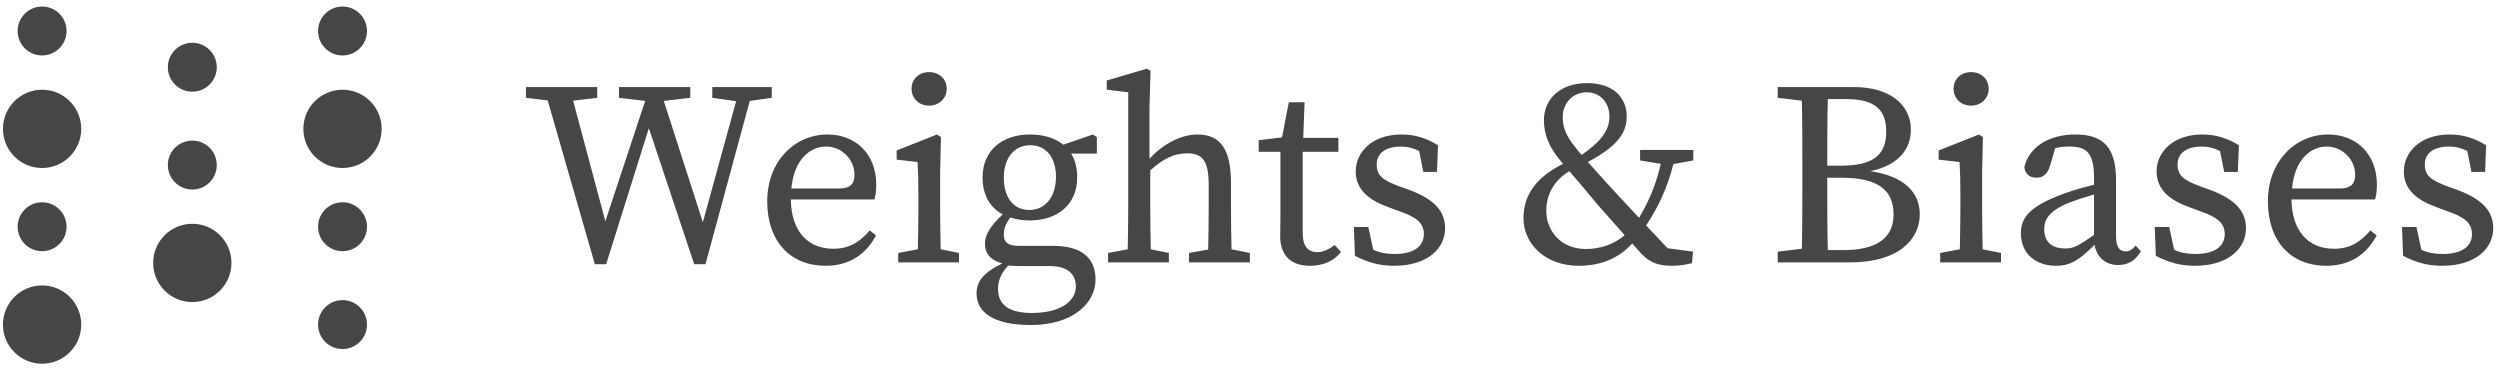
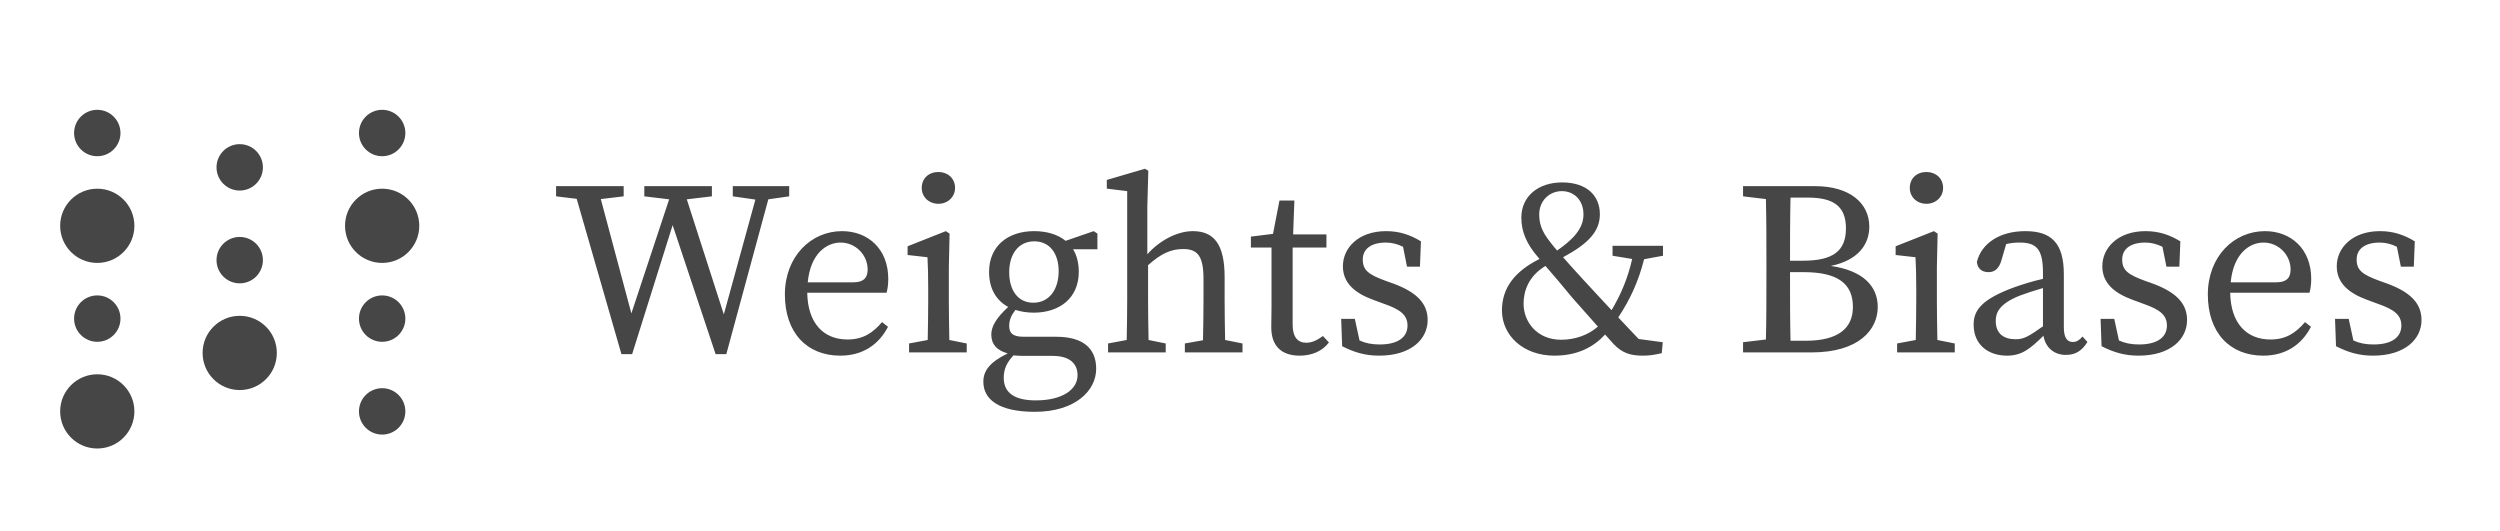
- <svg xmlns="http://www.w3.org/2000/svg" width="257" height="38" viewBox="0 0 257 38" fill="none">
-   <path d="M0.303 13.247C0.303 15.47 2.105 17.271 4.327 17.271C6.549 17.271 8.351 15.47 8.351 13.247C8.351 11.025 6.549 9.223 4.327 9.223C2.105 9.223 0.303 11.025 0.303 13.247Z" fill="#464646" />
-   <path d="M0.303 33.367C0.303 35.589 2.105 37.391 4.327 37.391C6.549 37.391 8.351 35.589 8.351 33.367C8.351 31.145 6.549 29.343 4.327 29.343C2.105 29.343 0.303 31.145 0.303 33.367Z" fill="#464646" />
-   <path d="M1.812 23.307C1.812 24.696 2.938 25.822 4.327 25.822C5.716 25.822 6.842 24.696 6.842 23.307C6.842 21.918 5.716 20.792 4.327 20.792C2.938 20.792 1.812 21.918 1.812 23.307Z" fill="#464646" />
-   <path d="M1.812 3.187C1.812 4.576 2.938 5.702 4.327 5.702C5.716 5.702 6.842 4.576 6.842 3.187C6.842 1.798 5.716 0.672 4.327 0.672C2.938 0.672 1.812 1.798 1.812 3.187Z" fill="#464646" />
-   <path d="M15.745 27.029C15.745 29.251 17.547 31.053 19.769 31.053C21.991 31.053 23.793 29.251 23.793 27.029C23.793 24.807 21.991 23.005 19.769 23.005C17.547 23.005 15.745 24.807 15.745 27.029Z" fill="#464646" />
-   <path d="M17.254 16.969C17.254 18.358 18.38 19.484 19.769 19.484C21.158 19.484 22.284 18.358 22.284 16.969C22.284 15.58 21.158 14.454 19.769 14.454C18.38 14.454 17.254 15.58 17.254 16.969Z" fill="#464646" />
-   <path d="M17.254 6.91C17.254 8.299 18.38 9.425 19.769 9.425C21.158 9.425 22.284 8.299 22.284 6.91C22.284 5.521 21.158 4.395 19.769 4.395C18.38 4.395 17.254 5.521 17.254 6.91Z" fill="#464646" />
-   <path d="M31.187 13.247C31.187 15.47 32.988 17.271 35.211 17.271C37.433 17.271 39.235 15.47 39.235 13.247C39.235 11.025 37.433 9.223 35.211 9.223C32.988 9.223 31.187 11.025 31.187 13.247Z" fill="#464646" />
-   <path d="M32.697 3.187C32.697 4.576 33.822 5.702 35.212 5.702C36.6 5.702 37.727 4.576 37.727 3.187C37.727 1.798 36.6 0.672 35.212 0.672C33.822 0.672 32.697 1.798 32.697 3.187Z" fill="#464646" />
-   <path d="M32.697 23.307C32.697 24.696 33.822 25.822 35.212 25.822C36.6 25.822 37.727 24.696 37.727 23.307C37.727 21.918 36.6 20.792 35.212 20.792C33.822 20.792 32.697 21.918 32.697 23.307Z" fill="#464646" />
-   <path d="M32.697 33.367C32.697 34.756 33.822 35.882 35.212 35.882C36.6 35.882 37.727 34.756 37.727 33.367C37.727 31.978 36.6 30.852 35.212 30.852C33.822 30.852 32.697 31.978 32.697 33.367Z" fill="#464646" />
-   <path fill-rule="evenodd" clip-rule="evenodd" d="M115.983 21.315C115.983 22.5 115.957 24.279 115.93 25.626L113.909 26.003V26.973H120.16V26.003L118.301 25.626C118.274 24.279 118.247 22.5 118.247 21.315V17.516C119.622 16.276 120.726 15.764 122.046 15.764C123.635 15.764 124.255 16.546 124.255 19.025V21.315C124.255 22.554 124.228 24.305 124.202 25.653L122.235 26.003V26.973H128.485V26.003L126.6 25.626C126.573 24.279 126.546 22.554 126.546 21.315V18.809C126.546 15.28 125.414 13.825 123.097 13.825C121.399 13.825 119.486 14.848 118.166 16.33V11.103L118.274 7.277L117.896 7.062L113.774 8.274V9.217L115.983 9.487L115.983 21.315ZM95.516 10.861C96.513 10.861 97.321 10.133 97.321 9.136C97.321 8.086 96.513 7.412 95.516 7.412C94.492 7.412 93.71 8.086 93.71 9.136C93.71 10.133 94.492 10.861 95.516 10.861ZM98.587 26.003L96.702 25.626C96.674 24.279 96.647 22.5 96.647 21.315V17.758L96.728 14.094L96.323 13.825L92.175 15.468V16.411L94.331 16.654C94.384 17.731 94.411 18.567 94.411 20.049V21.315C94.411 22.5 94.384 24.279 94.356 25.626L92.336 26.003V26.973H98.587V26.003ZM72.522 27.162H71.364L66.703 13.178L62.311 27.162H61.152L56.302 10.322L54.066 10.053V8.948H61.395V10.053L58.916 10.349L62.23 22.743L66.326 10.376L63.631 10.053V8.948H70.96V10.053L68.239 10.376L72.253 22.851L75.675 10.403L73.223 10.053V8.948H79.339V10.053L77.076 10.376L72.522 27.162ZM87.844 17.974C87.844 16.438 86.577 15.064 84.907 15.064C83.398 15.064 81.647 16.25 81.35 19.375H86.254C87.547 19.375 87.844 18.755 87.844 17.974ZM78.871 20.695C78.871 16.573 81.701 13.825 85.068 13.825C87.87 13.825 90.08 15.738 90.08 18.998C90.08 19.617 89.999 20.156 89.892 20.506H81.296C81.35 23.82 83.075 25.572 85.661 25.572C87.386 25.572 88.436 24.817 89.406 23.686L90.053 24.198C89.056 26.111 87.332 27.323 84.88 27.323C81.243 27.323 78.871 24.817 78.871 20.695ZM108.553 18.162C108.553 16.25 107.582 14.929 105.912 14.929C104.215 14.929 103.191 16.303 103.191 18.27C103.191 20.237 104.134 21.584 105.804 21.584C107.529 21.584 108.553 20.156 108.553 18.162ZM103.083 22.042C101.79 21.342 101.008 20.075 101.008 18.243C101.008 15.414 103.083 13.825 105.885 13.825C107.26 13.825 108.445 14.175 109.307 14.875L112.351 13.825L112.756 14.094V15.791H110.116C110.52 16.438 110.735 17.273 110.735 18.243C110.735 21.072 108.66 22.662 105.858 22.662C105.131 22.662 104.458 22.554 103.864 22.366C103.406 22.958 103.191 23.47 103.191 24.09C103.191 24.817 103.487 25.276 104.753 25.276H108.283C111.247 25.276 112.621 26.569 112.621 28.751C112.621 31.095 110.384 33.412 105.967 33.412C102.06 33.412 100.389 32.065 100.389 30.152C100.389 28.994 101.035 28.051 103.029 27.081C101.844 26.757 101.251 26.084 101.251 25.033C101.251 24.198 101.736 23.282 103.083 22.042ZM102.598 29.721C102.598 31.473 103.946 32.173 106.074 32.173C109.011 32.173 110.6 30.961 110.6 29.452C110.6 28.266 109.846 27.35 107.906 27.35H104.753C104.376 27.35 104 27.323 103.649 27.296C102.895 28.105 102.598 28.832 102.598 29.721ZM133.92 15.603V23.955C133.92 25.329 134.485 25.922 135.401 25.922C135.994 25.922 136.533 25.68 137.207 25.195L137.854 25.895C137.153 26.811 136.048 27.323 134.674 27.323C132.788 27.323 131.603 26.353 131.603 24.252C131.603 23.952 131.609 23.674 131.614 23.365C131.621 22.979 131.629 22.545 131.629 21.962V15.603H129.394V14.417L131.791 14.121L132.491 10.511H134.108L133.974 14.175H137.584V15.603H133.92ZM143.303 27.323C146.778 27.323 148.557 25.518 148.557 23.47C148.557 21.773 147.532 20.506 144.838 19.51L144.002 19.213C142.171 18.54 141.524 18.082 141.524 16.896C141.524 15.791 142.386 15.064 144.029 15.064C144.676 15.064 145.296 15.226 145.889 15.522L146.32 17.677H147.721L147.829 14.929C146.67 14.229 145.511 13.825 144.057 13.825C141.039 13.825 139.369 15.657 139.369 17.624C139.369 19.456 140.662 20.534 142.629 21.261L143.868 21.719C145.565 22.312 146.374 22.904 146.374 24.063C146.374 25.276 145.404 26.111 143.356 26.111C142.521 26.111 141.82 25.976 141.173 25.68L140.662 23.336H139.179L139.288 26.299C140.608 26.973 141.793 27.323 143.303 27.323ZM160.653 11.992C160.653 12.962 160.869 13.798 161.866 15.037C162.109 15.36 162.351 15.657 162.593 15.926C164.264 14.768 165.449 13.582 165.449 12.019C165.449 10.457 164.425 9.487 163.105 9.487C161.731 9.487 160.653 10.564 160.653 11.992ZM174.044 25.868L173.937 27.054C173.128 27.242 172.59 27.323 171.889 27.323C170.46 27.323 169.625 27 168.736 26.084C168.578 25.899 168.42 25.728 168.265 25.559L168.264 25.558C168.102 25.383 167.944 25.211 167.794 25.033C166.608 26.326 164.884 27.323 162.297 27.323C158.929 27.323 156.612 25.141 156.612 22.419C156.612 19.995 157.986 18.189 160.68 16.842C160.667 16.815 160.647 16.795 160.626 16.775C160.606 16.755 160.586 16.735 160.573 16.707C159.225 15.172 158.713 13.798 158.713 12.37C158.713 9.999 160.599 8.544 163.132 8.544C165.8 8.544 167.227 9.972 167.227 11.992C167.227 13.851 165.988 15.172 163.239 16.654C163.806 17.3 164.452 18.028 165.396 19.052C166.133 19.864 166.821 20.6 167.519 21.347C167.84 21.69 168.162 22.036 168.494 22.393C169.491 20.722 170.245 18.971 170.73 16.842L168.602 16.492V15.414H174.071V16.492L172.023 16.869C171.404 19.321 170.46 21.315 169.221 23.174C169.521 23.486 169.827 23.815 170.148 24.16L170.149 24.161L170.151 24.163L170.152 24.163C170.55 24.59 170.969 25.042 171.431 25.518L174.044 25.868ZM167.012 24.171C166.042 23.066 165.18 22.096 164.264 21.072C163.051 19.59 162.216 18.62 161.327 17.597C159.468 18.728 158.956 20.345 158.956 21.692C158.956 23.659 160.41 25.599 163.024 25.599C164.534 25.599 165.988 25.087 167.012 24.171ZM185.282 18.62C185.282 20.965 185.282 23.309 185.229 25.572L182.75 25.868V26.973H190.16C195.332 26.973 197.353 24.494 197.353 22.042C197.353 19.86 195.845 18.109 192.261 17.597C195.252 16.977 196.437 15.253 196.437 13.34C196.437 10.78 194.309 8.948 190.564 8.948H182.75V10.053L185.229 10.349C185.282 12.666 185.282 14.983 185.282 17.3V18.62ZM189.325 18.27C193.043 18.27 194.66 19.537 194.66 22.042C194.66 24.413 192.989 25.707 189.54 25.707H187.896C187.843 23.416 187.843 21.099 187.843 18.27H189.325ZM189.756 10.187C192.503 10.187 193.905 11.076 193.905 13.528C193.905 15.98 192.503 17.031 189.243 17.031H187.843C187.843 14.902 187.843 12.504 187.897 10.187H189.756ZM204.437 9.136C204.437 10.133 203.629 10.861 202.631 10.861C201.608 10.861 200.827 10.133 200.827 9.136C200.827 8.086 201.608 7.412 202.631 7.412C203.629 7.412 204.437 8.086 204.437 9.136ZM203.817 25.626L205.703 26.003V26.973H199.453V26.003L201.473 25.626C201.5 24.279 201.527 22.5 201.527 21.315V20.049C201.527 18.567 201.5 17.731 201.446 16.654L199.291 16.411V15.468L203.44 13.825L203.844 14.094L203.763 17.758V21.315C203.763 22.5 203.79 24.279 203.817 25.626ZM217.744 27.242C218.686 27.242 219.441 26.892 220.087 25.841L219.548 25.248C219.252 25.599 218.955 25.841 218.497 25.841C217.905 25.841 217.528 25.41 217.528 24.252V18.513C217.528 15.118 216.181 13.825 213.352 13.825C210.603 13.825 208.609 15.118 208.098 17.166C208.178 17.866 208.609 18.27 209.364 18.27C210.092 18.27 210.523 17.812 210.765 16.977L211.277 15.226C211.843 15.091 212.327 15.064 212.731 15.064C214.51 15.064 215.265 15.711 215.265 18.324V18.998C214.187 19.24 213.055 19.59 212.22 19.887C208.582 21.207 207.747 22.419 207.747 23.955C207.747 26.192 209.391 27.323 211.358 27.323C212.947 27.323 213.836 26.623 215.319 25.168C215.534 26.434 216.45 27.242 217.744 27.242ZM210.145 23.551C210.145 22.743 210.442 21.719 212.785 20.803C213.352 20.587 214.321 20.264 215.265 19.994V24.144C213.729 25.222 213.216 25.545 212.3 25.545C211.061 25.545 210.145 24.979 210.145 23.551ZM230.886 23.47C230.886 25.518 229.108 27.323 225.632 27.323C224.123 27.323 222.937 26.973 221.617 26.299L221.51 23.336H222.992L223.504 25.68C224.15 25.976 224.85 26.111 225.686 26.111C227.733 26.111 228.703 25.276 228.703 24.063C228.703 22.904 227.896 22.312 226.198 21.719L224.959 21.261C222.992 20.534 221.698 19.456 221.698 17.624C221.698 15.657 223.368 13.825 226.386 13.825C227.842 13.825 229 14.229 230.158 14.929L230.051 17.677H228.649L228.219 15.522C227.626 15.226 227.006 15.064 226.36 15.064C224.716 15.064 223.854 15.791 223.854 16.896C223.854 18.082 224.5 18.54 226.333 19.213L227.168 19.51C229.863 20.506 230.886 21.773 230.886 23.47ZM239.173 15.064C240.844 15.064 242.11 16.438 242.11 17.974C242.11 18.755 241.814 19.375 240.521 19.375H235.617C235.913 16.25 237.665 15.064 239.173 15.064ZM239.335 13.825C235.967 13.825 233.138 16.573 233.138 20.695C233.138 24.817 235.509 27.323 239.146 27.323C241.598 27.323 243.323 26.111 244.319 24.198L243.673 23.686C242.703 24.817 241.652 25.572 239.927 25.572C237.341 25.572 235.617 23.82 235.563 20.506H244.158C244.266 20.156 244.346 19.617 244.346 18.998C244.346 15.738 242.137 13.825 239.335 13.825ZM256.303 23.47C256.303 25.518 254.524 27.323 251.049 27.323C249.54 27.323 248.354 26.973 247.034 26.299L246.927 23.336H248.409L248.921 25.68C249.567 25.976 250.268 26.111 251.103 26.111C253.15 26.111 254.12 25.276 254.12 24.063C254.12 22.904 253.313 22.312 251.614 21.719L250.375 21.261C248.409 20.534 247.115 19.456 247.115 17.624C247.115 15.657 248.785 13.825 251.804 13.825C253.258 13.825 254.417 14.229 255.575 14.929L255.468 17.677H254.066L253.635 15.522C253.043 15.226 252.423 15.064 251.777 15.064C250.133 15.064 249.27 15.791 249.27 16.896C249.27 18.082 249.917 18.54 251.749 19.213L252.585 19.51C255.28 20.506 256.303 21.773 256.303 23.47Z" fill="#464646" />
+ <svg xmlns="http://www.w3.org/2000/svg" width="226" height="48" viewBox="0 0 226 48" fill="none">
+   <rect width="226" height="48" fill="transparent" />
+   <path d="M5.438 20.413C5.438 22.266 6.941 23.768 8.794 23.768C10.647 23.768 12.149 22.266 12.149 20.413C12.149 18.56 10.647 17.058 8.794 17.058C6.941 17.058 5.438 18.56 5.438 20.413Z" fill="#464646" />
+   <path d="M5.438 37.19C5.438 39.043 6.941 40.545 8.794 40.545C10.647 40.545 12.149 39.043 12.149 37.19C12.149 35.337 10.647 33.835 8.794 33.835C6.941 33.835 5.438 35.337 5.438 37.19Z" fill="#464646" />
+   <path d="M6.697 28.802C6.697 29.96 7.636 30.899 8.794 30.899C9.952 30.899 10.891 29.96 10.891 28.802C10.891 27.643 9.952 26.705 8.794 26.705C7.636 26.705 6.697 27.643 6.697 28.802Z" fill="#464646" />
+   <path d="M6.697 12.025C6.697 13.183 7.636 14.122 8.794 14.122C9.952 14.122 10.891 13.183 10.891 12.025C10.891 10.866 9.952 9.927 8.794 9.927C7.636 9.927 6.697 10.866 6.697 12.025Z" fill="#464646" />
+   <path d="M18.315 31.905C18.315 33.758 19.817 35.261 21.67 35.261C23.523 35.261 25.026 33.758 25.026 31.905C25.026 30.052 23.523 28.55 21.67 28.55C19.817 28.55 18.315 30.052 18.315 31.905Z" fill="#464646" />
+   <path d="M19.573 23.517C19.573 24.675 20.512 25.614 21.67 25.614C22.828 25.614 23.767 24.675 23.767 23.517C23.767 22.359 22.828 21.42 21.67 21.42C20.512 21.42 19.573 22.359 19.573 23.517Z" fill="#464646" />
+   <path d="M19.573 15.129C19.573 16.287 20.512 17.226 21.67 17.226C22.828 17.226 23.767 16.287 23.767 15.129C23.767 13.97 22.828 13.031 21.67 13.031C20.512 13.031 19.573 13.97 19.573 15.129Z" fill="#464646" />
+   <path d="M31.191 20.413C31.191 22.266 32.693 23.768 34.546 23.768C36.4 23.768 37.902 22.266 37.902 20.413C37.902 18.56 36.4 17.058 34.546 17.058C32.693 17.058 31.191 18.56 31.191 20.413Z" fill="#464646" />
+   <path d="M32.45 12.025C32.45 13.183 33.389 14.122 34.547 14.122C35.705 14.122 36.644 13.183 36.644 12.025C36.644 10.866 35.705 9.927 34.547 9.927C33.389 9.927 32.45 10.866 32.45 12.025Z" fill="#464646" />
+   <path d="M32.45 28.802C32.45 29.96 33.389 30.899 34.547 30.899C35.705 30.899 36.644 29.96 36.644 28.802C36.644 27.643 35.705 26.705 34.547 26.705C33.389 26.705 32.45 27.643 32.45 28.802Z" fill="#464646" />
+   <path d="M32.45 37.19C32.45 38.348 33.389 39.287 34.547 39.287C35.705 39.287 36.644 38.348 36.644 37.19C36.644 36.032 35.705 35.093 34.547 35.093C33.389 35.093 32.45 36.032 32.45 37.19Z" fill="#464646" />
+   <path fill-rule="evenodd" clip-rule="evenodd" d="M101.898 27.14C101.898 28.129 101.877 29.612 101.854 30.735L100.169 31.05V31.859H105.381V31.05L103.831 30.735C103.808 29.612 103.786 28.129 103.786 27.14V23.973C104.932 22.939 105.853 22.512 106.954 22.512C108.279 22.512 108.796 23.164 108.796 25.231V27.14C108.796 28.174 108.774 29.634 108.751 30.758L107.111 31.05V31.859H112.323V31.05L110.751 30.735C110.728 29.612 110.706 28.174 110.706 27.14V25.051C110.706 22.108 109.762 20.895 107.83 20.895C106.415 20.895 104.819 21.748 103.719 22.984V18.626L103.808 15.435L103.494 15.256L100.056 16.267V17.053L101.898 17.278L101.898 27.14ZM84.832 18.423C85.663 18.423 86.337 17.817 86.337 16.985C86.337 16.109 85.663 15.548 84.832 15.548C83.978 15.548 83.326 16.109 83.326 16.985C83.326 17.817 83.978 18.423 84.832 18.423ZM87.393 31.05L85.82 30.735C85.797 29.612 85.775 28.129 85.775 27.14V24.175L85.842 21.119L85.505 20.895L82.046 22.265V23.052L83.843 23.254C83.888 24.152 83.91 24.849 83.91 26.085V27.14C83.91 28.129 83.888 29.612 83.865 30.735L82.18 31.05V31.858H87.393V31.05ZM65.659 32.016H64.692L60.806 20.355L57.144 32.016H56.178L52.133 17.974L50.269 17.749V16.828H56.38V17.749L54.313 17.997L57.076 28.331L60.491 18.019L58.245 17.749V16.828H64.356V17.749L62.087 18.019L65.434 28.421L68.287 18.041L66.243 17.749V16.828H71.343V17.749L69.456 18.019L65.659 32.016ZM78.434 24.355C78.434 23.074 77.378 21.928 75.985 21.928C74.727 21.928 73.267 22.917 73.02 25.523H77.109C78.187 25.523 78.434 25.006 78.434 24.355ZM70.953 26.624C70.953 23.186 73.312 20.895 76.12 20.895C78.457 20.895 80.299 22.49 80.299 25.208C80.299 25.725 80.232 26.174 80.142 26.466H72.975C73.02 29.23 74.458 30.69 76.614 30.69C78.052 30.69 78.929 30.061 79.737 29.118L80.276 29.544C79.445 31.14 78.007 32.151 75.963 32.151C72.93 32.151 70.953 30.061 70.953 26.624ZM95.703 24.512C95.703 22.917 94.893 21.816 93.5 21.816C92.085 21.816 91.232 22.962 91.232 24.602C91.232 26.242 92.018 27.365 93.411 27.365C94.848 27.365 95.703 26.174 95.703 24.512ZM91.141 27.747C90.063 27.163 89.412 26.107 89.412 24.579C89.412 22.22 91.141 20.895 93.478 20.895C94.624 20.895 95.613 21.187 96.332 21.771L98.87 20.895L99.207 21.119V22.535H97.006C97.343 23.074 97.522 23.77 97.522 24.579C97.522 26.938 95.792 28.264 93.456 28.264C92.85 28.264 92.288 28.174 91.793 28.017C91.411 28.511 91.232 28.938 91.232 29.455C91.232 30.061 91.478 30.443 92.534 30.443H95.478C97.949 30.443 99.095 31.521 99.095 33.341C99.095 35.296 97.23 37.228 93.546 37.228C90.288 37.228 88.895 36.105 88.895 34.51C88.895 33.544 89.434 32.757 91.097 31.948C90.108 31.679 89.614 31.117 89.614 30.241C89.614 29.544 90.018 28.781 91.141 27.747ZM90.737 34.15C90.737 35.611 91.861 36.195 93.636 36.195C96.084 36.195 97.41 35.184 97.41 33.925C97.41 32.937 96.781 32.173 95.163 32.173H92.534C92.22 32.173 91.906 32.151 91.614 32.128C90.984 32.802 90.737 33.409 90.737 34.15ZM116.855 22.378V29.342C116.855 30.488 117.326 30.982 118.09 30.982C118.585 30.982 119.034 30.78 119.596 30.376L120.135 30.96C119.551 31.724 118.63 32.151 117.484 32.151C115.911 32.151 114.923 31.342 114.923 29.59C114.923 29.34 114.928 29.108 114.932 28.85C114.938 28.528 114.945 28.166 114.945 27.68V22.378H113.081V21.389L115.079 21.142L115.664 18.131H117.012L116.9 21.187H119.91V22.378H116.855ZM124.679 32.151C127.576 32.151 129.06 30.645 129.06 28.938C129.06 27.522 128.206 26.466 125.959 25.635L125.262 25.388C123.735 24.826 123.195 24.445 123.195 23.456C123.195 22.535 123.914 21.928 125.285 21.928C125.824 21.928 126.341 22.063 126.835 22.31L127.194 24.108H128.363L128.453 21.816C127.487 21.232 126.52 20.895 125.308 20.895C122.791 20.895 121.398 22.422 121.398 24.063C121.398 25.59 122.476 26.489 124.117 27.096L125.15 27.477C126.565 27.972 127.239 28.466 127.239 29.432C127.239 30.443 126.431 31.14 124.723 31.14C124.027 31.14 123.443 31.027 122.903 30.78L122.476 28.826H121.241L121.331 31.297C122.432 31.858 123.42 32.151 124.679 32.151ZM139.146 19.367C139.146 20.176 139.327 20.872 140.157 21.906C140.36 22.175 140.562 22.422 140.764 22.647C142.157 21.681 143.146 20.692 143.146 19.39C143.146 18.086 142.292 17.278 141.191 17.278C140.045 17.278 139.146 18.176 139.146 19.367ZM150.312 30.937L150.223 31.926C149.549 32.083 149.1 32.151 148.515 32.151C147.324 32.151 146.628 31.881 145.887 31.117C145.754 30.963 145.623 30.82 145.493 30.68L145.492 30.679C145.358 30.533 145.226 30.39 145.1 30.241C144.112 31.319 142.674 32.151 140.517 32.151C137.709 32.151 135.776 30.331 135.776 28.062C135.776 26.04 136.922 24.534 139.169 23.411C139.158 23.389 139.141 23.372 139.124 23.355C139.107 23.338 139.09 23.321 139.079 23.299C137.955 22.018 137.529 20.872 137.529 19.681C137.529 17.704 139.102 16.491 141.213 16.491C143.438 16.491 144.628 17.682 144.628 19.367C144.628 20.917 143.595 22.018 141.303 23.254C141.775 23.793 142.314 24.4 143.101 25.253C143.716 25.93 144.29 26.544 144.872 27.167C145.139 27.454 145.408 27.742 145.685 28.039C146.516 26.646 147.145 25.186 147.549 23.411L145.774 23.119V22.22H150.335V23.119L148.627 23.433C148.111 25.478 147.324 27.14 146.291 28.691C146.541 28.951 146.796 29.225 147.064 29.513L147.064 29.514L147.066 29.515L147.067 29.516C147.398 29.872 147.749 30.248 148.134 30.645L150.312 30.937ZM144.449 29.522C143.64 28.601 142.921 27.792 142.157 26.938C141.146 25.703 140.45 24.894 139.708 24.04C138.158 24.984 137.731 26.332 137.731 27.455C137.731 29.095 138.944 30.713 141.124 30.713C142.382 30.713 143.595 30.286 144.449 29.522ZM159.684 24.894C159.684 26.849 159.684 28.803 159.639 30.69L157.572 30.937V31.859H163.751C168.064 31.859 169.749 29.792 169.749 27.747C169.749 25.927 168.491 24.467 165.503 24.04C167.996 23.523 168.985 22.085 168.985 20.49C168.985 18.356 167.21 16.828 164.088 16.828H157.572V17.749L159.639 17.997C159.684 19.929 159.684 21.861 159.684 23.793V24.894ZM163.054 24.602C166.155 24.602 167.503 25.658 167.503 27.747C167.503 29.724 166.11 30.803 163.234 30.803H161.863C161.818 28.893 161.818 26.961 161.818 24.602H163.054ZM163.414 17.862C165.705 17.862 166.873 18.603 166.873 20.648C166.873 22.692 165.705 23.568 162.986 23.568H161.818C161.818 21.793 161.818 19.794 161.863 17.862H163.414ZM175.656 16.985C175.656 17.817 174.982 18.423 174.15 18.423C173.297 18.423 172.645 17.817 172.645 16.985C172.645 16.109 173.297 15.548 174.15 15.548C174.982 15.548 175.656 16.109 175.656 16.985ZM175.139 30.735L176.711 31.05V31.858H171.499V31.05L173.184 30.735C173.206 29.612 173.229 28.129 173.229 27.14V26.085C173.229 24.849 173.206 24.152 173.161 23.254L171.364 23.052V22.265L174.824 20.895L175.161 21.119L175.094 24.175V27.14C175.094 28.129 175.116 29.612 175.139 30.735ZM186.751 32.083C187.537 32.083 188.166 31.791 188.705 30.915L188.256 30.421C188.009 30.713 187.761 30.915 187.38 30.915C186.886 30.915 186.571 30.555 186.571 29.589V24.804C186.571 21.973 185.448 20.895 183.089 20.895C180.797 20.895 179.135 21.973 178.708 23.681C178.775 24.265 179.135 24.602 179.764 24.602C180.371 24.602 180.73 24.22 180.932 23.523L181.359 22.063C181.831 21.951 182.235 21.928 182.572 21.928C184.055 21.928 184.684 22.468 184.684 24.647V25.208C183.785 25.411 182.842 25.703 182.145 25.95C179.112 27.051 178.416 28.062 178.416 29.342C178.416 31.207 179.786 32.151 181.426 32.151C182.752 32.151 183.493 31.566 184.729 30.353C184.908 31.409 185.673 32.083 186.751 32.083ZM180.415 29.005C180.415 28.331 180.663 27.477 182.617 26.714C183.089 26.534 183.897 26.264 184.684 26.04V29.5C183.404 30.398 182.976 30.668 182.212 30.668C181.179 30.668 180.415 30.196 180.415 29.005ZM197.71 28.938C197.71 30.645 196.227 32.151 193.329 32.151C192.071 32.151 191.082 31.858 189.981 31.297L189.892 28.826H191.128L191.554 30.78C192.093 31.027 192.677 31.14 193.374 31.14C195.081 31.14 195.89 30.443 195.89 29.432C195.89 28.466 195.216 27.972 193.801 27.477L192.768 27.096C191.128 26.489 190.049 25.59 190.049 24.063C190.049 22.422 191.441 20.895 193.958 20.895C195.172 20.895 196.137 21.232 197.103 21.816L197.014 24.108H195.845L195.486 22.31C194.992 22.063 194.474 21.928 193.936 21.928C192.565 21.928 191.846 22.535 191.846 23.456C191.846 24.445 192.385 24.826 193.913 25.388L194.61 25.635C196.857 26.466 197.71 27.522 197.71 28.938ZM204.62 21.928C206.014 21.928 207.069 23.074 207.069 24.355C207.069 25.006 206.822 25.523 205.744 25.523H201.655C201.902 22.917 203.362 21.928 204.62 21.928ZM204.755 20.895C201.946 20.895 199.588 23.186 199.588 26.624C199.588 30.061 201.565 32.151 204.598 32.151C206.642 32.151 208.081 31.14 208.911 29.544L208.373 29.118C207.563 30.061 206.688 30.69 205.249 30.69C203.093 30.69 201.655 29.23 201.61 26.466H208.777C208.867 26.174 208.934 25.725 208.934 25.208C208.934 22.49 207.092 20.895 204.755 20.895ZM218.904 28.938C218.904 30.645 217.421 32.151 214.523 32.151C213.265 32.151 212.276 31.858 211.175 31.297L211.086 28.826H212.322L212.748 30.78C213.287 31.027 213.871 31.14 214.568 31.14C216.275 31.14 217.084 30.443 217.084 29.432C217.084 28.466 216.41 27.972 214.994 27.477L213.961 27.096C212.322 26.489 211.243 25.59 211.243 24.063C211.243 22.422 212.635 20.895 215.152 20.895C216.365 20.895 217.331 21.232 218.297 21.816L218.208 24.108H217.039L216.679 22.31C216.186 22.063 215.668 21.928 215.13 21.928C213.759 21.928 213.04 22.535 213.04 23.456C213.04 24.445 213.579 24.826 215.107 25.388L215.804 25.635C218.051 26.466 218.904 27.522 218.904 28.938Z" fill="#464646" />
</svg>
